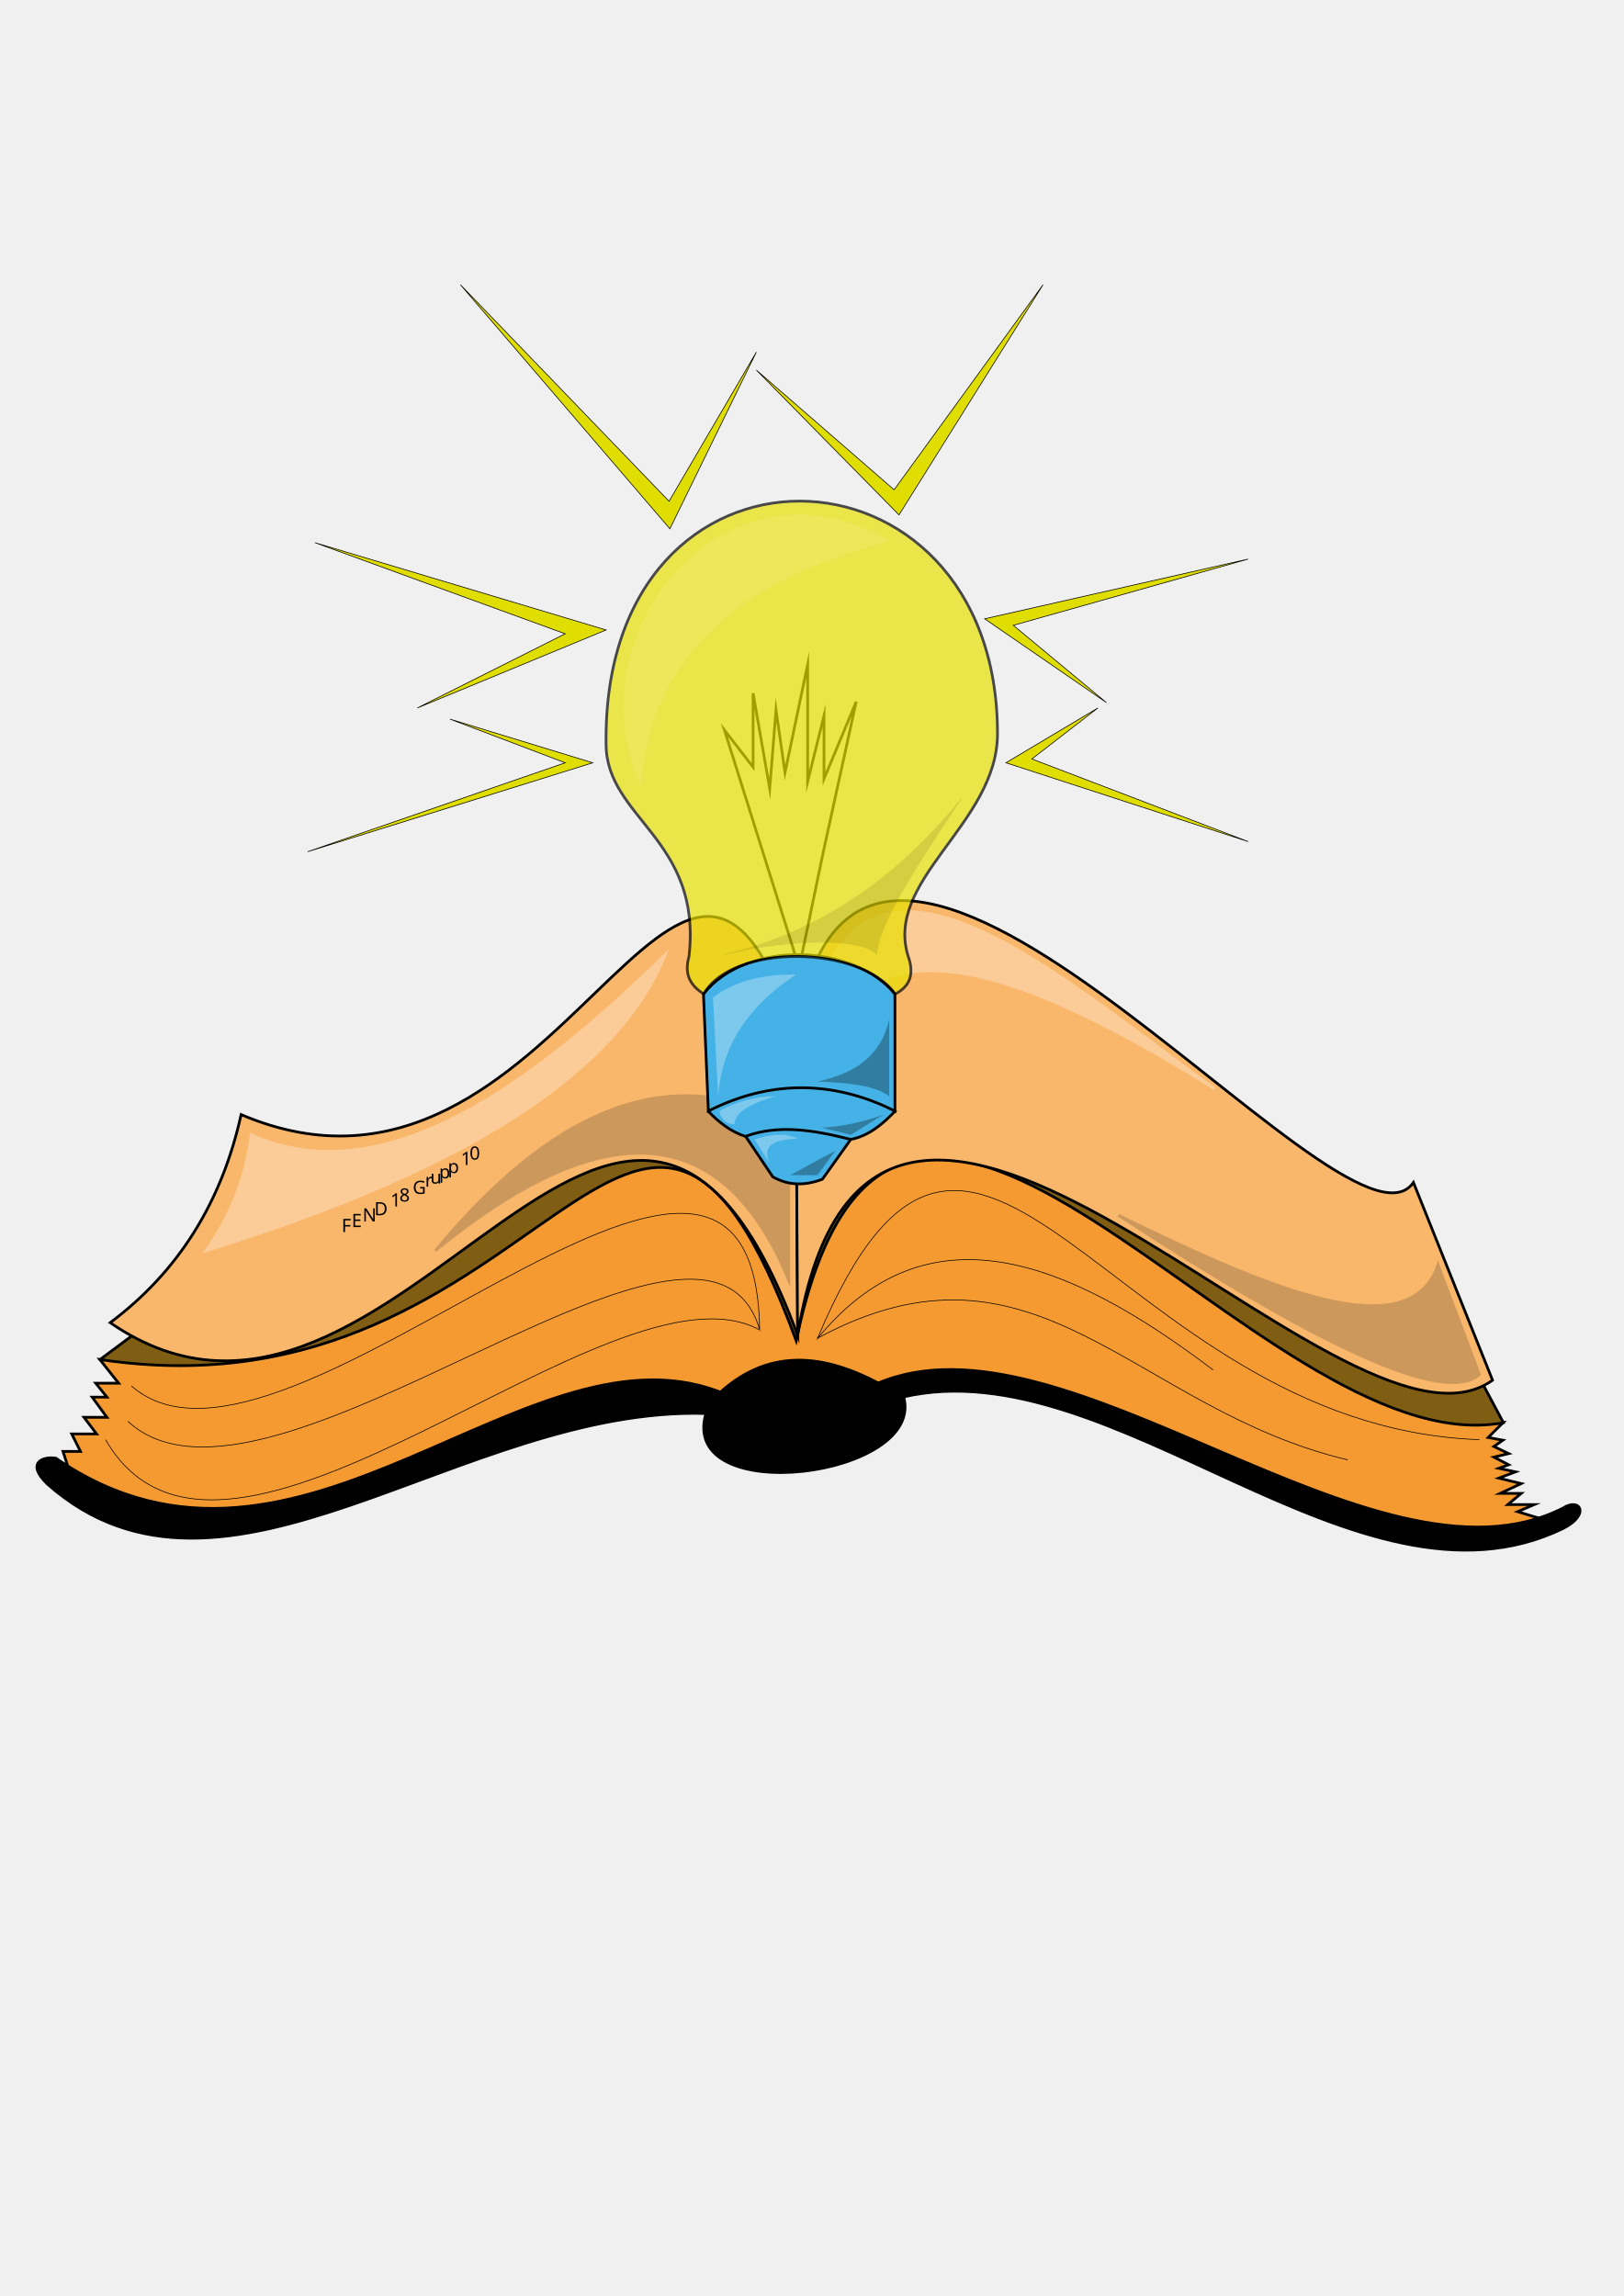
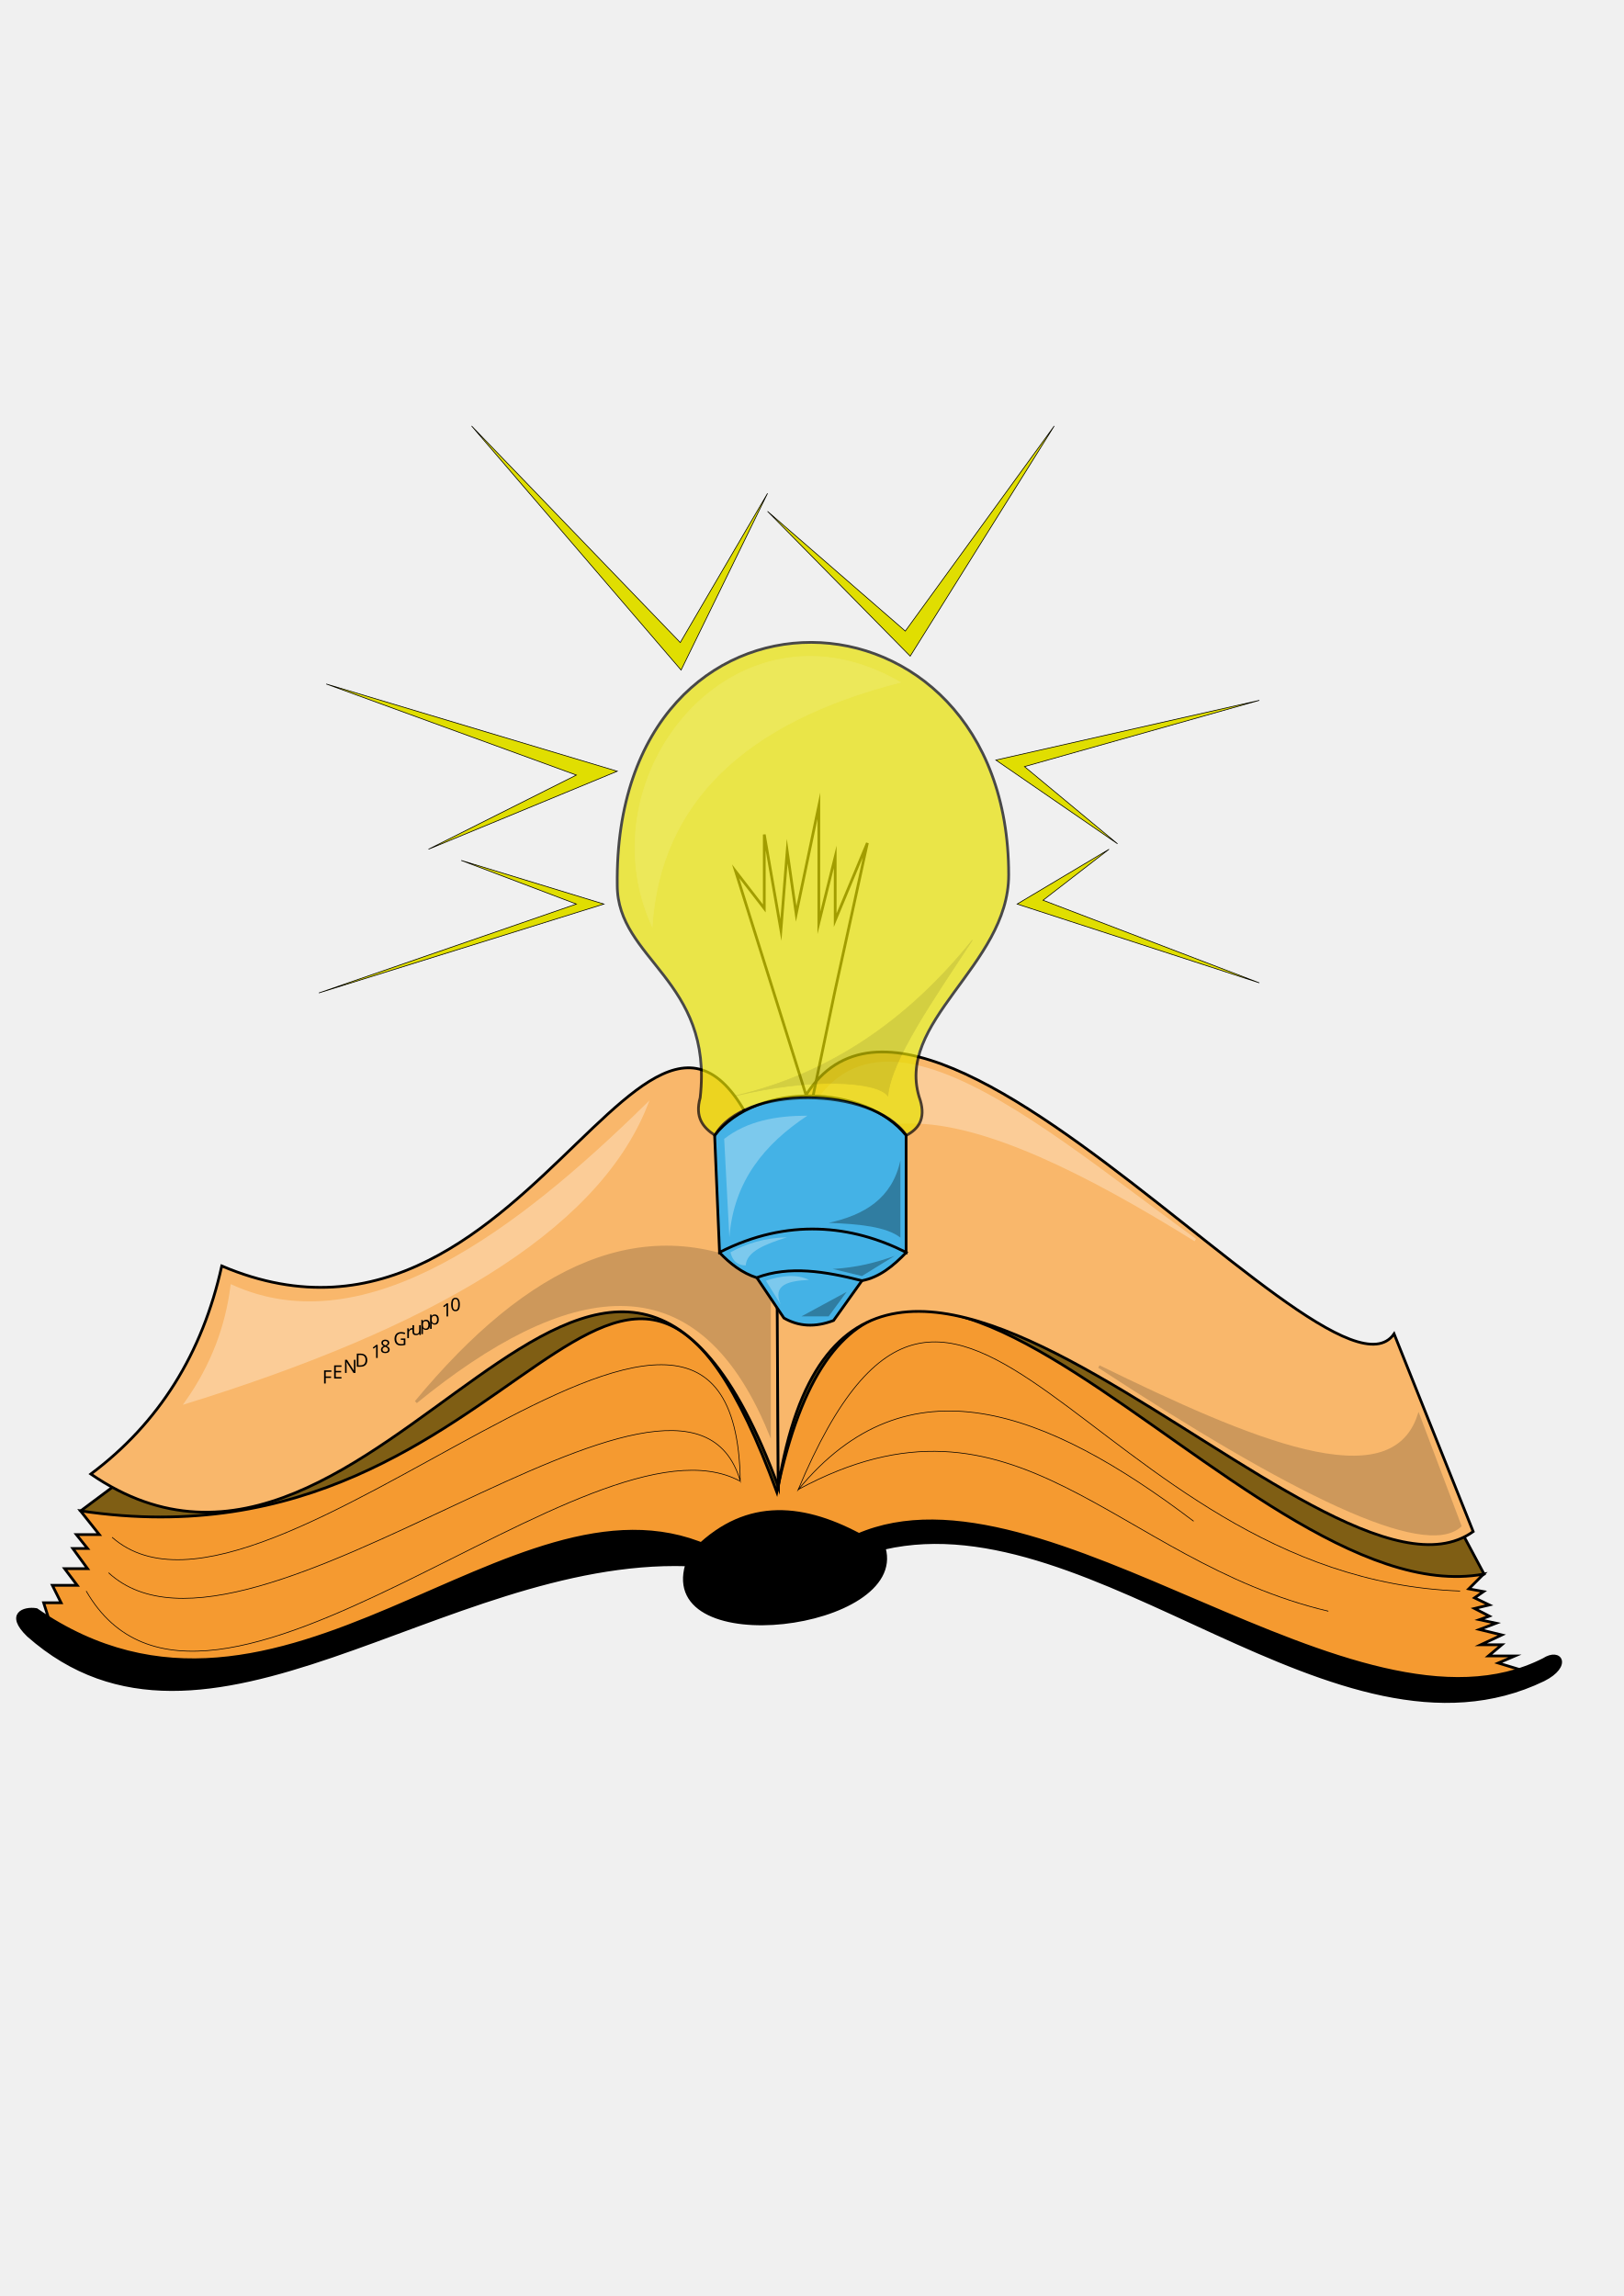
<svg xmlns="http://www.w3.org/2000/svg" version="1.1" id="Lager_1" x="0px" y="0px" viewBox="0 0 595.3 841.9" style="enable-background:new 0 0 595.3 841.9;" xml:space="preserve">
  <style type="text/css">
	.st0{stroke:#000000;stroke-miterlimit:10;}
	.st1{fill:#7F5E14;stroke:#000000;stroke-miterlimit:10;}
	.st2{fill:#F59A30;stroke:#000000;stroke-miterlimit:10;}
	.st3{fill:#F9B76B;stroke:#000000;stroke-miterlimit:10;}
	.st4{fill:none;}
	.st5{font-family:'ArialMT';}
	.st6{font-size:12px;}
	.st7{font-size:6.74px;}
	.st8{fill:none;stroke:#000000;stroke-width:0.25;stroke-miterlimit:10;}
- 	.st9{opacity:0.3;fill:#FFFFFF;stroke:#FFFFFF;stroke-miterlimit:10;}
- 	.st10{opacity:0.2;fill:#1D1D1B;stroke:#1D1D1B;stroke-miterlimit:10;}
+ 	.st9{opacity:0.3;fill:#FFFFFF;stroke:#FFFFFF;stroke-miterlimit:10;enable-background:new    ;}
+ 	.st10{opacity:0.2;fill:#1D1D1B;stroke:#1D1D1B;stroke-miterlimit:10;enable-background:new    ;}
	.st11{fill:none;stroke:#000000;stroke-miterlimit:10;}
	.st12{fill:#44B2E6;stroke:#000000;stroke-miterlimit:10;}
	.st13{opacity:0.7;fill:#E7E000;stroke:#000000;stroke-miterlimit:10;enable-background:new    ;}
	.st14{opacity:0.3;fill:#FFFFFF;enable-background:new    ;}
	.st15{opacity:0.3;enable-background:new    ;}
	.st16{opacity:0.1;fill:#FFFFFF;stroke:#FFFFFF;stroke-width:0.25;stroke-miterlimit:10;enable-background:new    ;}
	.st17{opacity:0.1;stroke:#000000;stroke-width:0.25;stroke-miterlimit:10;enable-background:new    ;}
	.st18{fill:#E0DE01;stroke:#000000;stroke-width:0.25;stroke-miterlimit:10;}
- 	.st19{stroke:#000000;stroke-width:0.25;stroke-miterlimit:10;}
</style>
  <g id="Bok">
-     <ellipse class="st0" cx="293.7" cy="510.9" rx="32.3" ry="25.9" />
-     <polygon class="st1" points="506,437 551.2,521.7 511.1,539.1 335.4,474.4 296.4,494.9 270.7,495.5 57.6,514.6 36.7,498.5    140.7,420.9  " />
-     <path class="st2" d="M26.2,541.9l-3.1-9.7h6.4l-3.2-6.4h9.1l-4.6-6.1h8.4l-5.4-7.4h5.4l-4.1-5.1h8.4l-6.9-8.7   c164,24.7,197.1-164.9,255.3-6.9C328.2,318.5,461,538.1,551,521.7l-5.4,5.4l5.4,1l-3.3,2.3l5.4,2.6l-5.4,1.3l5.4,2.8l-3.6,1.3   l6.1,1.3l-6.1,2.3l8.2,2l-7.7,3.6h7.7l-4.9,4.1h9.7l-6.1,2.6l10.2,3.1c-77.4,22.7-148.3-58.2-242.3-49c-22.1-12.4-43.2-14.6-62,3.8   C176.4,515.9,76.3,585.3,26.2,541.9z" />
-     <path class="st0" d="M20.5,534.7c-4.8-0.8-11.2,1.7-3.1,9.5c65,57.5,151.8-28.6,241.4-25.9c-10.2,35.1,80.7,23.5,72.5-6.1   c77.3-17.7,166.1,84.8,241.7,48.3c10.2-5.1,6.3-11.6,0-7.5c-69.1,35.1-182.8-75.6-251.6-45.6c15.3,26.2-65.5,39.8-54.8,4.1   C194.5,479.9,110.4,596.6,20.5,534.7z" />
-     <path class="st3" d="M291.9,380.8l0.6,109c-63.9-173.7-146.6,67.7-252.1-4.8c25-18.7,40.9-44.2,48-76.3   C206.1,458.8,250.3,247.7,291.9,380.8z" />
-     <path class="st3" d="M547.2,506.1c-55.5,39.8-227.4-186.9-254.8-16.3l-0.6-109C311.9,229.3,493,470,518.2,433.6L547.2,506.1z" />
-     <path id="SVGID_x5F_1_x5F_" class="st4" d="M46.9,472.7c107.8,1.6,220.8-152,279.1-95.9" />
-     <text transform="matrix(1 0 0 1 122.2215 453.2191)" class="st5 st6"> </text>
-     <text transform="matrix(1 0 0 1 125.2258 451.7735)" class="st5 st7">F</text>
-     <text transform="matrix(1 0 0 1 128.9145 449.9455)" class="st5 st7">E</text>
-     <text transform="matrix(1 0 0 1 132.9177 447.9004)" class="st5 st7">N</text>
-     <text transform="matrix(1 0 0 1 137.224 445.6319)" class="st5 st7">D</text>
-     <text transform="matrix(1 0 0 1 141.5006 443.3083)" class="st5 st7"> </text>
-     <text transform="matrix(1 0 0 1 143.1415 442.4063)" class="st5 st7">1</text>
-     <text transform="matrix(1 0 0 1 146.4127 440.5762)" class="st5 st7">8</text>
-     <text transform="matrix(1 0 0 1 149.6689 438.7197)" class="st5 st7"> </text>
-     <text transform="matrix(1 0 0 1 151.2939 437.7893)" class="st5 st7">G</text>
-     <text transform="matrix(1 0 0 1 155.8174 435.14)" class="st5 st7">r</text>
-     <text transform="matrix(1 0 0 1 157.749 433.9971)" class="st5 st7">u</text>
-     <text transform="matrix(1 0 0 1 160.9649 432.0717)" class="st5 st7">p</text>
-     <text transform="matrix(1 0 0 1 164.1709 430.1298)" class="st5 st7">p</text>
-     <text transform="matrix(1 0 0 1 167.3671 428.1718)" class="st5 st7"> </text>
-     <text transform="matrix(1 0 0 1 168.9617 427.1903)" class="st5 st7">1</text>
-     <text transform="matrix(1 0 0 1 172.1466 425.2141)" class="st5 st7">0</text>
-     <text transform="matrix(1 0 0 1 175.3242 423.226)" class="st5 st7"> </text>
-     <text transform="matrix(1 0 0 1 176.9099 422.2303)" class="st5 st6"> </text>
-     <text transform="matrix(1 0 0 1 0 -6.728313e-06)" class="st5 st6"> </text>
-     <path class="st8" d="M48.2,508.2c56.2,49.5,228.4-145.8,230.3-20.7C258,418.6,98.2,568.4,46.9,521.2" />
-     <path class="st8" d="M38.7,527.9c43.7,75.6,185.1-69.7,239.7-40.3" />
-     <path class="st8" d="M542.4,527.9c-136-4.9-184.5-176-242.7-37.1c40.1-48.8,90.8-29.6,145,11.5" />
-     <path class="st8" d="M494.1,535.3c-78.6-18.6-114.2-88-194.4-44.6" />
-     <path class="st8" d="M237,289.6" />
-     <path class="st9" d="M75.4,458.7c9.6-13.6,14.8-27.8,16.7-42.6c49.5,22.4,105.5-20.8,151.8-66.1C225.3,396.4,164,431.2,75.4,458.7z   " />
-     <path class="st10" d="M289.2,469.5v-57.7c-45.4-24.2-88.3-3.1-129.6,46.8C214.1,414.2,262.2,404.1,289.2,469.5z" />
-     <path class="st9" d="M294.9,421v-39.7c16.7-92,86.4-28.6,150.4,17.9C364.4,348.9,298.7,326.9,294.9,421z" />
-     <path class="st10" d="M527.2,463.7l15.2,40.3c-13.2,11.9-62.1-12.4-132.4-58.4C465.5,472.7,516.8,494.6,527.2,463.7z" />
+     <ellipse class="st0" cx="286.6" cy="566.4" rx="32.3" ry="25.9" />
+     <polygon class="st1" points="498.9,492.5 544.1,577.2 504,594.6 328.3,529.9 289.3,550.4 263.6,551 50.5,570.1 29.6,554    133.6,476.4  " />
+     <path class="st2" d="M19.1,597.4l-3.1-9.7h6.4l-3.2-6.4h9.1l-4.6-6.1h8.4l-5.4-7.4h5.4l-4.1-5.1h8.4l-6.9-8.7   c164,24.7,197.1-164.9,255.3-6.9c36.3-173.1,169.1,46.5,259.1,30.1l-5.4,5.4l5.4,1l-3.3,2.3l5.4,2.6l-5.4,1.3l5.4,2.8l-3.6,1.3   l6.1,1.3l-6.1,2.3l8.2,2l-7.7,3.6h7.7l-4.9,4.1h9.7l-6.1,2.6l10.2,3.1c-77.4,22.7-148.3-58.2-242.3-49c-22.1-12.4-43.2-14.6-62,3.8   C169.3,571.4,69.2,640.8,19.1,597.4z" />
+     <path class="st0" d="M13.4,590.2c-4.8-0.8-11.2,1.7-3.1,9.5c65,57.5,151.8-28.6,241.4-25.9c-10.2,35.1,80.7,23.5,72.5-6.1   c77.3-17.7,166.1,84.8,241.7,48.3c10.2-5.1,6.3-11.6,0-7.5c-69.1,35.1-182.8-75.6-251.6-45.6c15.3,26.2-65.5,39.8-54.8,4.1   C187.4,535.4,103.3,652.1,13.4,590.2z" />
+     <path class="st3" d="M284.8,436.3l0.6,109c-63.9-173.7-146.6,67.7-252.1-4.8c25-18.7,40.9-44.2,48-76.3   C199,514.3,243.2,303.2,284.8,436.3z" />
+     <path class="st3" d="M540.1,561.6c-55.5,39.8-227.4-186.9-254.8-16.3l-0.6-109c20.1-151.5,201.2,89.2,226.4,52.8L540.1,561.6z" />
+     <path id="SVGID_x5F_1_x5F_" class="st4" d="M39.8,528.2c107.8,1.6,220.8-152,279.1-95.9" />
+     <text transform="matrix(1 0 0 1 115.15 508.7467)" class="st5 st6"> </text>
+     <text transform="matrix(1 0 0 1 118.1543 507.3011)" class="st5 st7">F</text>
+     <text transform="matrix(1 0 0 1 121.843 505.4731)" class="st5 st7">E</text>
+     <text transform="matrix(1 0 0 1 125.8462 503.428)" class="st5 st7">N</text>
+     <text transform="matrix(1 0 0 1 130.1525 501.1595)" class="st5 st7">D</text>
+     <text transform="matrix(1 0 0 1 134.4291 498.8359)" class="st5 st7"> </text>
+     <text transform="matrix(1 0 0 1 136.07 497.9339)" class="st5 st7">1</text>
+     <text transform="matrix(1 0 0 1 139.3412 496.1038)" class="st5 st7">8</text>
+     <text transform="matrix(1 0 0 1 142.5974 494.2473)" class="st5 st7"> </text>
+     <text transform="matrix(1 0 0 1 144.2224 493.3169)" class="st5 st7">G</text>
+     <text transform="matrix(1 0 0 1 148.7459 490.6676)" class="st5 st7">r</text>
+     <text transform="matrix(1 0 0 1 150.6775 489.5247)" class="st5 st7">u</text>
+     <text transform="matrix(1 0 0 1 153.8934 487.5993)" class="st5 st7">p</text>
+     <text transform="matrix(1 0 0 1 157.0994 485.6574)" class="st5 st7">p</text>
+     <text transform="matrix(1 0 0 1 160.2956 483.6994)" class="st5 st7"> </text>
+     <text transform="matrix(1 0 0 1 161.8902 482.7179)" class="st5 st7">1</text>
+     <text transform="matrix(1 0 0 1 165.0751 480.7417)" class="st5 st7">0</text>
+     <text transform="matrix(1 0 0 1 168.2527 478.7536)" class="st5 st7"> </text>
+     <text transform="matrix(1 0 0 1 169.8384 477.7579)" class="st5 st6"> </text>
+     <path class="st8" d="M41.1,563.7c56.2,49.5,228.4-145.8,230.3-20.7c-20.5-68.9-180.3,80.9-231.6,33.7" />
+     <path class="st8" d="M31.6,583.4c43.7,75.6,185.1-69.7,239.7-40.3" />
+     <path class="st8" d="M535.3,583.4c-136-4.9-184.5-176-242.7-37.1c40.1-48.8,90.8-29.6,145,11.5" />
+     <path class="st8" d="M487,590.8c-78.6-18.6-114.2-88-194.4-44.6" />
+     <path class="st9" d="M68.3,514.2c9.6-13.6,14.8-27.8,16.7-42.6c49.5,22.4,105.5-20.8,151.8-66.1   C218.2,451.9,156.9,486.7,68.3,514.2z" />
+     <path class="st10" d="M282.1,525v-57.7c-45.4-24.2-88.3-3.1-129.6,46.8C207,469.7,255.1,459.6,282.1,525z" />
+     <path class="st9" d="M287.8,476.5v-39.7c16.7-92,86.4-28.6,150.4,17.9C357.3,404.4,291.6,382.4,287.8,476.5z" />
+     <path class="st10" d="M520.1,519.2l15.2,40.3c-13.2,11.9-62.1-12.4-132.4-58.4C458.4,528.2,509.7,550.1,520.1,519.2z" />
  </g>
  <g id="Glödlampa">
-     <polygon class="st11" points="293,354.8 265.6,267.7 276.1,281.3 276.1,254.2 282.2,289.2 284.5,260.3 287.8,283.3 296.1,243.7    296.1,286.6 302.1,262.4 302.1,285.6 313.9,257.3 301.9,312.1  " />
-     <path class="st12" d="M283.3,431.5l-10-14.9l8.2-6.9l30.4,2.4v5.7l-10.4,14.6C294.7,435,288.7,434.6,283.3,431.5z" />
-     <path class="st12" d="M311.9,417.8c6.4-1.2,11.5-5.4,16.3-10.4l-16.3-16.5l-46.8,3.2l-5.4,13.4c3.9,4.1,8.3,7.5,13.6,9.2   C285.3,412.2,298.5,414.4,311.9,417.8z" />
-     <path class="st12" d="M257.9,364.5l1.8,42.9c25-12.7,48.5-10,68.4,0v-42.9C313.1,345.9,273.5,344.6,257.9,364.5z" />
-     <path class="st13" d="M328.2,364.5c-12.8-18.1-59.7-18.6-70.2,0c-4.4-2.9-7.4-6.6-5.4-13.8c4.9-43.1-30.4-50.6-30.4-77.9   c-1.5-120.5,143.5-115.7,143.5-3.8c0,33.4-42.6,53.9-32.4,82.7C335.3,358.5,332.6,362.2,328.2,364.5z" />
-     <path class="st14" d="M291.9,357.3c-15.7,10.4-27,24-28.6,44.6l-1.9-36.1C269.9,359.2,280.5,357.3,291.9,357.3z" />
-     <path class="st15" d="M326,373.7V402c-5.1-4-15.2-5-26.3-5.4C312.9,393.7,323,387.6,326,373.7z" />
-     <path class="st14" d="M269.3,412.2c-2.9,0-4.8-1.5-5.6-4.8c5.8-3.2,12.5-5.3,20.7-5.5C276.5,404.4,269.6,407.1,269.3,412.2z" />
-     <path class="st15" d="M301.2,413.5l10.7,2.6l12-7.4C317.3,411.1,310.1,413,301.2,413.5z" />
-     <path class="st14" d="M282.1,426.5l-5.4-8.7c5.8-1.9,11.2-2.5,15.8-0.3C285,417.9,279,419.2,282.1,426.5z" />
-     <polygon class="st15" points="289.7,430.9 306.3,421.9 299.7,430.9  " />
-     <path class="st16" d="M235,287.9c-25.5-55.5,30.6-124.6,91-89.5C268.8,213,238,242.6,235,287.9z" />
-     <path class="st17" d="M265.6,350c34.3-8,63-27.5,86.8-57.1c-14.2,21.6-29.8,44-31,57.1C317.1,344.5,293,343.4,265.6,350z" />
+     <polygon class="st11" points="297.1,406.6 269.7,319.5 280.2,333.1 280.2,306 286.3,341 288.6,312.1 291.9,335.1 300.2,295.5    300.2,338.4 306.2,314.2 306.2,337.4 318,309.1 306,363.9  " />
+     <path class="st12" d="M287.4,483.3l-10-14.9l8.2-6.9l30.4,2.4v5.7l-10.4,14.6C298.8,486.8,292.8,486.4,287.4,483.3z" />
+     <path class="st12" d="M316,469.6c6.4-1.2,11.5-5.4,16.3-10.4L316,442.7l-46.8,3.2l-5.4,13.4c3.9,4.1,8.3,7.5,13.6,9.2   C289.4,464,302.6,466.2,316,469.6z" />
+     <path class="st12" d="M262,416.3l1.8,42.9c25-12.7,48.5-10,68.4,0v-42.9C317.2,397.7,277.6,396.4,262,416.3z" />
+     <path class="st13" d="M332.3,416.3c-12.8-18.1-59.7-18.6-70.2,0c-4.4-2.9-7.4-6.6-5.4-13.8c4.9-43.1-30.4-50.6-30.4-77.9   c-1.5-120.5,143.5-115.7,143.5-3.8c0,33.4-42.6,53.9-32.4,82.7C339.4,410.3,336.7,414,332.3,416.3z" />
+     <path class="st14" d="M296,409.1c-15.7,10.4-27,24-28.6,44.6l-1.9-36.1C274,411,284.6,409.1,296,409.1z" />
+     <path class="st15" d="M330.1,425.5v28.3c-5.1-4-15.2-5-26.3-5.4C317,445.5,327.1,439.4,330.1,425.5z" />
+     <path class="st14" d="M273.4,464c-2.9,0-4.8-1.5-5.6-4.8c5.8-3.2,12.5-5.3,20.7-5.5C280.6,456.2,273.7,458.9,273.4,464z" />
+     <path class="st15" d="M305.3,465.3l10.7,2.6l12-7.4C321.4,462.9,314.2,464.8,305.3,465.3z" />
+     <path class="st14" d="M286.2,478.3l-5.4-8.7c5.8-1.9,11.2-2.5,15.8-0.3C289.1,469.7,283.1,471,286.2,478.3z" />
+     <polygon class="st15" points="293.8,482.7 310.4,473.7 303.8,482.7  " />
+     <path class="st16" d="M239.1,339.7c-25.5-55.5,30.6-124.6,91-89.5C272.9,264.8,242.1,294.4,239.1,339.7z" />
+     <path class="st17" d="M269.7,401.8c34.3-8,63-27.5,86.8-57.1c-14.2,21.6-29.8,44-31,57.1C321.2,396.3,297.1,395.2,269.7,401.8z" />
  </g>
  <g id="lights">
-     <polygon class="st18" points="112.8,312.3 217.3,279.7 165,263.7 207.2,279.7  " />
-     <polygon class="st18" points="115.5,199 222.2,231 153,259.6 207.2,232.4  " />
-     <polygon class="st18" points="382.4,104.4 329.6,188.8 277.3,135.7 327.8,179.6  " />
-     <polygon class="st18" points="457.6,205 361,226.9 405.6,257.6 371.5,229.3  " />
-     <polygon class="st18" points="457.6,308.6 368.8,279.7 402.5,259.6 378.3,278.3  " />
-     <path class="st19" d="M206.3,172.9" />
-     <polygon class="st18" points="168.8,104.4 245.6,193.9 277.3,129.1 245.3,183.8  " />
+     <polygon class="st18" points="116.9,364.1 221.4,331.5 169.1,315.5 211.3,331.5  " />
+     <polygon class="st18" points="119.6,250.8 226.3,282.8 157.1,311.4 211.3,284.2  " />
+     <polygon class="st18" points="386.5,156.2 333.7,240.6 281.4,187.5 331.9,231.4  " />
+     <polygon class="st18" points="461.7,256.8 365.1,278.7 409.7,309.4 375.6,281.1  " />
+     <polygon class="st18" points="461.7,360.4 372.9,331.5 406.6,311.4 382.4,330.1  " />
+     <polygon class="st18" points="172.9,156.2 249.7,245.7 281.4,180.9 249.4,235.6  " />
  </g>
</svg>
